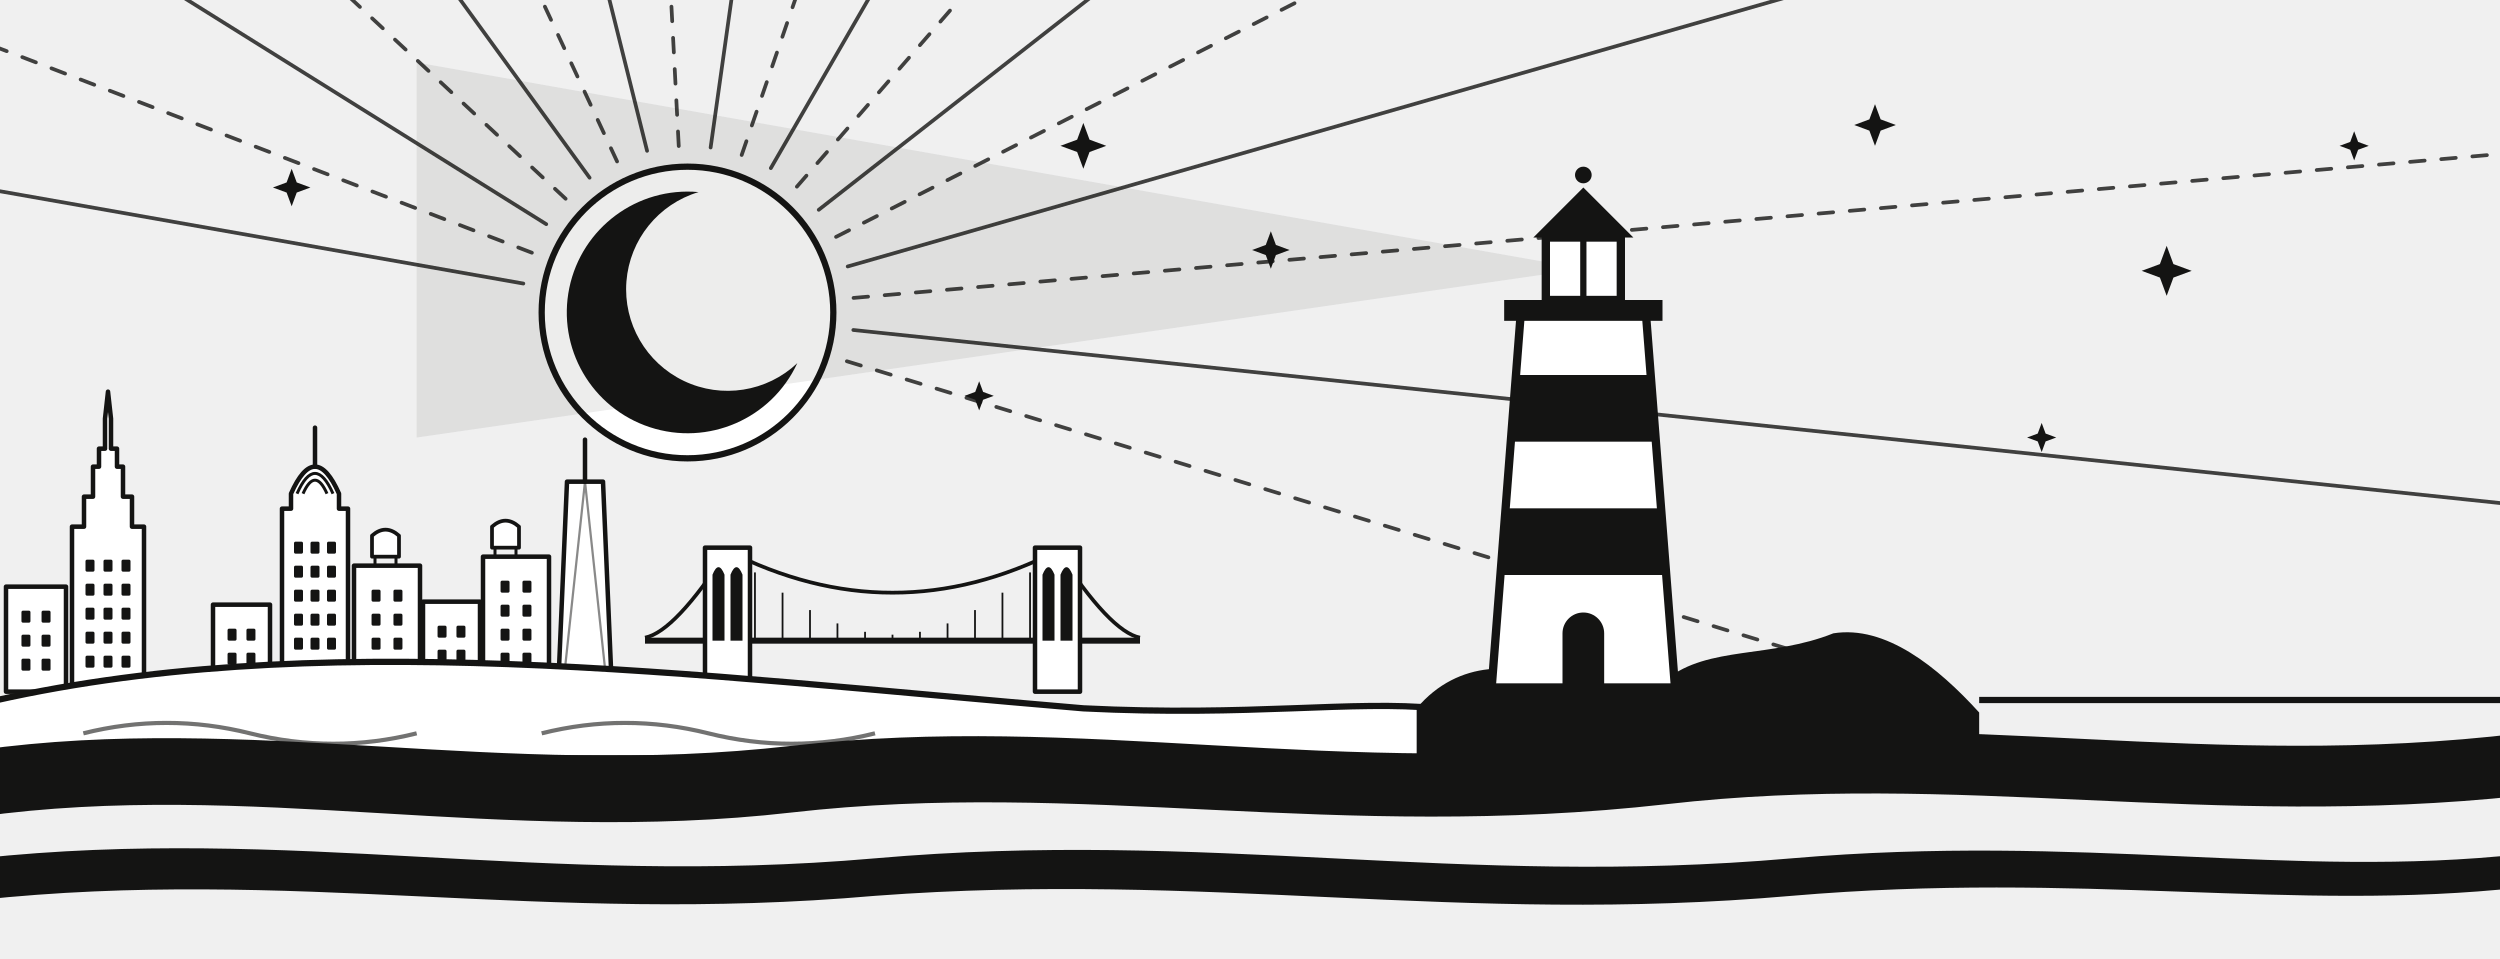
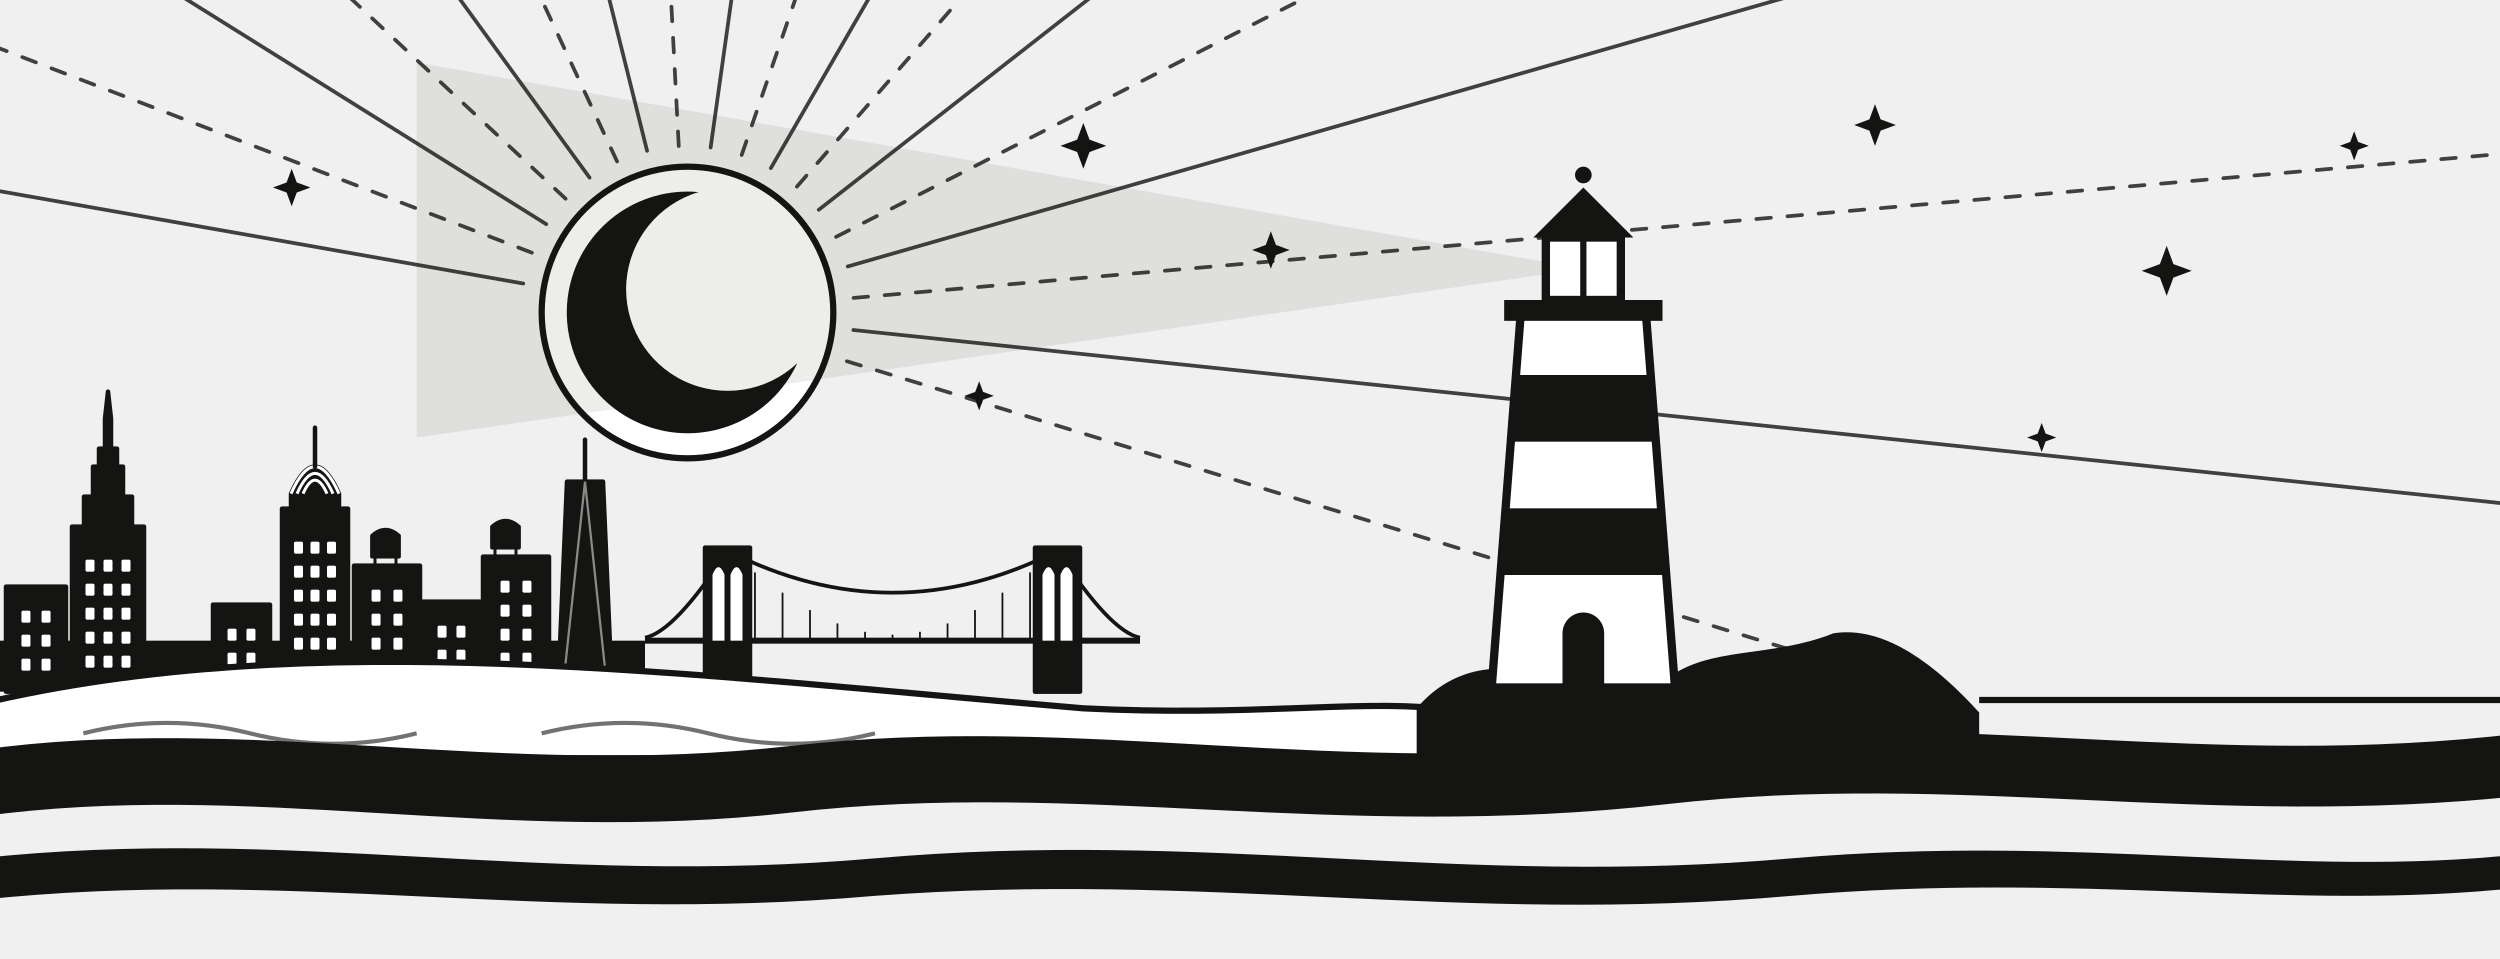
<svg xmlns="http://www.w3.org/2000/svg" role="img" aria-label="Black ink illustration of a striped lighthouse on a rocky shore under a crescent moon and stars" viewBox="0 0 1200 460" preserveAspectRatio="xMidYMax slice">
  <clipPath id="sky">
    <rect width="1200" height="335" />
  </clipPath>
  <g clip-path="url(#sky)">
    <g class="rays">
      <line x1="251.2" y1="136.1" x2="-556.3" y2="-6.3" stroke="#141413" stroke-width="1.8" stroke-linecap="round" opacity=".8" />
      <line x1="255.3" y1="121.3" x2="-510.2" y2="-172.5" stroke="#141413" stroke-width="1.8" stroke-linecap="round" stroke-dasharray="7 8" opacity=".8" />
      <line x1="262.2" y1="107.6" x2="-433.2" y2="-326.9" stroke="#141413" stroke-width="1.8" stroke-linecap="round" opacity=".8" />
      <line x1="271.5" y1="95.4" x2="-328.2" y2="-463.8" stroke="#141413" stroke-width="1.8" stroke-linecap="round" stroke-dasharray="7 8" opacity=".8" />
      <line x1="283.0" y1="85.3" x2="-199.0" y2="-578.1" stroke="#141413" stroke-width="1.8" stroke-linecap="round" opacity=".8" />
      <line x1="296.2" y1="77.5" x2="-50.4" y2="-665.7" stroke="#141413" stroke-width="1.8" stroke-linecap="round" stroke-dasharray="7 8" opacity=".8" />
      <line x1="310.6" y1="72.4" x2="112.3" y2="-723.3" stroke="#141413" stroke-width="1.8" stroke-linecap="round" opacity=".8" />
      <line x1="325.8" y1="70.1" x2="282.9" y2="-748.8" stroke="#141413" stroke-width="1.8" stroke-linecap="round" stroke-dasharray="7 8" opacity=".8" />
      <line x1="341.1" y1="70.8" x2="455.3" y2="-741.2" stroke="#141413" stroke-width="1.8" stroke-linecap="round" opacity=".8" />
      <line x1="356.0" y1="74.4" x2="623.0" y2="-701.0" stroke="#141413" stroke-width="1.8" stroke-linecap="round" stroke-dasharray="7 8" opacity=".8" />
      <line x1="370.0" y1="80.7" x2="780.0" y2="-629.4" stroke="#141413" stroke-width="1.8" stroke-linecap="round" opacity=".8" />
      <line x1="382.5" y1="89.6" x2="920.5" y2="-529.2" stroke="#141413" stroke-width="1.8" stroke-linecap="round" stroke-dasharray="7 8" opacity=".8" />
      <line x1="393.0" y1="100.7" x2="1039.2" y2="-404.1" stroke="#141413" stroke-width="1.8" stroke-linecap="round" opacity=".8" />
      <line x1="401.3" y1="113.7" x2="1131.9" y2="-258.6" stroke="#141413" stroke-width="1.8" stroke-linecap="round" stroke-dasharray="7 8" opacity=".8" />
      <line x1="406.9" y1="127.9" x2="1195.1" y2="-98.1" stroke="#141413" stroke-width="1.8" stroke-linecap="round" opacity=".8" />
      <line x1="409.7" y1="143.0" x2="1226.6" y2="71.6" stroke="#141413" stroke-width="1.8" stroke-linecap="round" stroke-dasharray="7 8" opacity=".8" />
      <line x1="409.6" y1="158.4" x2="1225.1" y2="244.1" stroke="#141413" stroke-width="1.8" stroke-linecap="round" opacity=".8" />
      <line x1="406.5" y1="173.4" x2="1190.7" y2="413.1" stroke="#141413" stroke-width="1.8" stroke-linecap="round" stroke-dasharray="7 8" opacity=".8" />
    </g>
  </g>
  <circle cx="330" cy="150" r="70" fill="#FFFFFF" stroke="#141413" stroke-width="3" />
  <path d="M363.5 102.6 A58 58 0 1 0 363.5 197.4 A48.72 48.72 0 1 1 363.5 102.6Z" fill="#141413" transform="rotate(-30 330 150)" />
  <path class="tw" style="--d:0.0s" d="M520,59 L522.97,67.03 L531,70 L522.97,72.97 L520,81 L517.03,72.97 L509,70 L517.03,67.03 Z" fill="#141413" />
  <path class="tw" style="--d:0.7s" d="M610,111 L612.43,117.57 L619,120 L612.43,122.43 L610,129 L607.57,122.43 L601,120 L607.57,117.57 Z" fill="#141413" />
  <path class="tw" style="--d:1.4s" d="M140,81 L142.43,87.57 L149,90 L142.43,92.43 L140,99 L137.57,92.43 L131,90 L137.57,87.57 Z" fill="#141413" />
  <path class="tw" style="--d:2.1s" d="M900,50 L902.7,57.3 L910,60 L902.7,62.7 L900,70 L897.3,62.7 L890,60 L897.3,57.3 Z" fill="#141413" />
  <path class="tw" style="--d:2.8s" d="M1040,118 L1043.24,126.76 L1052,130 L1043.24,133.24 L1040,142 L1036.76,133.24 L1028,130 L1036.76,126.76 Z" fill="#141413" />
  <path class="tw" style="--d:3.5s" d="M1130,63 L1131.89,68.11 L1137,70 L1131.89,71.89 L1130,77 L1128.11,71.89 L1123,70 L1128.11,68.11 Z" fill="#141413" />
  <path class="tw" style="--d:4.2s" d="M470,183 L471.89,188.11 L477,190 L471.89,191.89 L470,197 L468.11,191.89 L463,190 L468.11,188.11 Z" fill="#141413" />
  <path class="tw" style="--d:4.9s" d="M980,203 L981.89,208.11 L987,210 L981.89,211.89 L980,217 L978.11,211.89 L973,210 L978.11,208.11 Z" fill="#141413" />
  <path class="beam" d="M760,129 L200,30 L200,210 Z" fill="#141413" opacity=".08" />
  <g class="nyc" transform="translate(0 332) scale(.72) translate(0 -332)">
-     <path d="M4,332 V262  H44 V332 Z" fill="#FFFFFF" stroke="#141413" stroke-width="3" stroke-linejoin="round" />
-     <rect x="14.3" y="278.0" width="6" height="8" rx="1" fill="#141413" />
-     <rect x="27.7" y="278.0" width="6" height="8" rx="1" fill="#141413" />
-     <rect class="win" x="14.3" y="294.0" width="6" height="8" rx="1" fill="#141413" />
-     <rect x="27.7" y="294.0" width="6" height="8" rx="1" fill="#141413" />
-     <rect x="14.3" y="310.0" width="6" height="8" rx="1" fill="#141413" />
-     <rect x="27.7" y="310.0" width="6" height="8" rx="1" fill="#141413" />
-     <path d="M142,332 V274  H180 V332 Z" fill="#FFFFFF" stroke="#141413" stroke-width="3" stroke-linejoin="round" />
-     <rect x="151.7" y="290.0" width="6" height="8" rx="1" fill="#141413" />
-     <rect x="164.3" y="290.0" width="6" height="8" rx="1" fill="#141413" />
-     <rect class="win" x="151.7" y="306.0" width="6" height="8" rx="1" fill="#141413" />
-     <rect x="164.3" y="306.0" width="6" height="8" rx="1" fill="#141413" />
-     <path d="M236,332 V248  H280 V332 Z" fill="#FFFFFF" stroke="#141413" stroke-width="3" stroke-linejoin="round" />
-     <rect x="247.7" y="264.0" width="6" height="8" rx="1" fill="#141413" />
-     <rect x="262.3" y="264.0" width="6" height="8" rx="1" fill="#141413" />
-     <rect class="win" x="247.7" y="280.0" width="6" height="8" rx="1" fill="#141413" />
-     <rect x="262.3" y="280.0" width="6" height="8" rx="1" fill="#141413" />
-     <rect x="247.7" y="296.0" width="6" height="8" rx="1" fill="#141413" />
-     <rect x="262.3" y="296.0" width="6" height="8" rx="1" fill="#141413" />
-     <rect x="247.7" y="312.0" width="6" height="8" rx="1" fill="#141413" />
-     <rect x="262.3" y="312.0" width="6" height="8" rx="1" fill="#141413" />
-     <path d="M282,332 V272  H320 V332 Z" fill="#FFFFFF" stroke="#141413" stroke-width="3" stroke-linejoin="round" />
-     <rect x="291.7" y="288.0" width="6" height="8" rx="1" fill="#141413" />
-     <rect x="304.3" y="288.0" width="6" height="8" rx="1" fill="#141413" />
-     <rect class="win" x="291.7" y="304.0" width="6" height="8" rx="1" fill="#141413" />
-     <rect x="304.3" y="304.0" width="6" height="8" rx="1" fill="#141413" />
-     <path d="M322,332 V242  H366 V332 Z" fill="#FFFFFF" stroke="#141413" stroke-width="3" stroke-linejoin="round" />
-     <rect x="333.7" y="258.0" width="6" height="8" rx="1" fill="#141413" />
-     <rect x="348.3" y="258.0" width="6" height="8" rx="1" fill="#141413" />
-     <rect class="win" x="333.7" y="274.0" width="6" height="8" rx="1" fill="#141413" />
-     <rect x="348.3" y="274.0" width="6" height="8" rx="1" fill="#141413" />
-     <rect x="333.7" y="290.0" width="6" height="8" rx="1" fill="#141413" />
-     <rect x="348.3" y="290.0" width="6" height="8" rx="1" fill="#141413" />
-     <rect x="333.7" y="306.0" width="6" height="8" rx="1" fill="#141413" />
-     <rect x="348.3" y="306.0" width="6" height="8" rx="1" fill="#141413" />
-     <path d="M48,332 V222 H56 V202 H62 V182 H66 V170 H70 V150 L72,132 L74,150 V170 H78 V182 H82 V202 H88 V222 H96 V332 Z" fill="#FFFFFF" stroke="#141413" stroke-width="3" stroke-linejoin="round" />
-     <rect x="57.0" y="244.0" width="6" height="8" rx="1" fill="#141413" />
-     <rect x="69.0" y="244.0" width="6" height="8" rx="1" fill="#141413" />
-     <rect x="81.0" y="244.0" width="6" height="8" rx="1" fill="#141413" />
-     <rect x="57.0" y="260.0" width="6" height="8" rx="1" fill="#141413" />
-     <rect x="69.0" y="260.0" width="6" height="8" rx="1" fill="#141413" />
-     <rect x="81.0" y="260.0" width="6" height="8" rx="1" fill="#141413" />
-     <rect x="57.0" y="276.0" width="6" height="8" rx="1" fill="#141413" />
-     <rect class="win" x="69.0" y="276.0" width="6" height="8" rx="1" fill="#141413" />
-     <rect x="81.0" y="276.0" width="6" height="8" rx="1" fill="#141413" />
-     <rect x="57.0" y="292.0" width="6" height="8" rx="1" fill="#141413" />
-     <rect x="69.0" y="292.0" width="6" height="8" rx="1" fill="#141413" />
-     <rect x="81.0" y="292.0" width="6" height="8" rx="1" fill="#141413" />
-     <rect x="57.0" y="308.0" width="6" height="8" rx="1" fill="#141413" />
-     <rect x="69.0" y="308.0" width="6" height="8" rx="1" fill="#141413" />
-     <rect class="win" x="81.0" y="308.0" width="6" height="8" rx="1" fill="#141413" />
-     <path d="M188,332 V210 H194 V200 Q210,164 226,200 V210 H232 V332 Z" fill="#FFFFFF" stroke="#141413" stroke-width="3" stroke-linejoin="round" />
-     <path d="M194,200 Q210,164 226,200" fill="none" stroke="#141413" stroke-width="2" />
-     <path d="M198,200 Q210,173 222,200" fill="none" stroke="#141413" stroke-width="2" />
-     <path d="M202,200 Q210,182 218,200" fill="none" stroke="#141413" stroke-width="2" />
+     <rect x="-10" y="298" width="440" height="34" fill="#141413" />
+     <path d="M4,332 V262  H44 V332 Z" fill="#141413" stroke="#141413" stroke-width="3" stroke-linejoin="round" />
+     <rect x="14.3" y="278.0" width="6" height="8" rx="1" fill="#FFFFFF" />
+     <rect x="27.7" y="278.0" width="6" height="8" rx="1" fill="#FFFFFF" />
+     <rect class="win" x="14.3" y="294.0" width="6" height="8" rx="1" fill="#FFFFFF" />
+     <rect x="27.7" y="294.0" width="6" height="8" rx="1" fill="#FFFFFF" />
+     <rect x="14.3" y="310.0" width="6" height="8" rx="1" fill="#FFFFFF" />
+     <rect x="27.7" y="310.0" width="6" height="8" rx="1" fill="#FFFFFF" />
+     <path d="M142,332 V274  H180 V332 Z" fill="#141413" stroke="#141413" stroke-width="3" stroke-linejoin="round" />
+     <rect x="151.7" y="290.0" width="6" height="8" rx="1" fill="#FFFFFF" />
+     <rect x="164.3" y="290.0" width="6" height="8" rx="1" fill="#FFFFFF" />
+     <rect class="win" x="151.7" y="306.0" width="6" height="8" rx="1" fill="#FFFFFF" />
+     <rect x="164.3" y="306.0" width="6" height="8" rx="1" fill="#FFFFFF" />
+     <path d="M236,332 V248  H280 V332 Z" fill="#141413" stroke="#141413" stroke-width="3" stroke-linejoin="round" />
+     <rect x="247.7" y="264.0" width="6" height="8" rx="1" fill="#FFFFFF" />
+     <rect x="262.3" y="264.0" width="6" height="8" rx="1" fill="#FFFFFF" />
+     <rect class="win" x="247.7" y="280.0" width="6" height="8" rx="1" fill="#FFFFFF" />
+     <rect x="262.3" y="280.0" width="6" height="8" rx="1" fill="#FFFFFF" />
+     <rect x="247.7" y="296.0" width="6" height="8" rx="1" fill="#FFFFFF" />
+     <rect x="262.3" y="296.0" width="6" height="8" rx="1" fill="#FFFFFF" />
+     <rect x="247.7" y="312.0" width="6" height="8" rx="1" fill="#FFFFFF" />
+     <rect x="262.3" y="312.0" width="6" height="8" rx="1" fill="#FFFFFF" />
+     <path d="M282,332 V272  H320 V332 Z" fill="#141413" stroke="#141413" stroke-width="3" stroke-linejoin="round" />
+     <rect x="291.7" y="288.0" width="6" height="8" rx="1" fill="#FFFFFF" />
+     <rect x="304.3" y="288.0" width="6" height="8" rx="1" fill="#FFFFFF" />
+     <rect class="win" x="291.7" y="304.0" width="6" height="8" rx="1" fill="#FFFFFF" />
+     <rect x="304.3" y="304.0" width="6" height="8" rx="1" fill="#FFFFFF" />
+     <path d="M322,332 V242  H366 V332 Z" fill="#141413" stroke="#141413" stroke-width="3" stroke-linejoin="round" />
+     <rect x="333.7" y="258.0" width="6" height="8" rx="1" fill="#FFFFFF" />
+     <rect x="348.3" y="258.0" width="6" height="8" rx="1" fill="#FFFFFF" />
+     <rect class="win" x="333.7" y="274.0" width="6" height="8" rx="1" fill="#FFFFFF" />
+     <rect x="348.3" y="274.0" width="6" height="8" rx="1" fill="#FFFFFF" />
+     <rect x="333.7" y="290.0" width="6" height="8" rx="1" fill="#FFFFFF" />
+     <rect x="348.3" y="290.0" width="6" height="8" rx="1" fill="#FFFFFF" />
+     <rect x="333.7" y="306.0" width="6" height="8" rx="1" fill="#FFFFFF" />
+     <rect x="348.3" y="306.0" width="6" height="8" rx="1" fill="#FFFFFF" />
+     <path d="M48,332 V222 H56 V202 H62 V182 H66 V170 H70 V150 L72,132 L74,150 V170 H78 V182 H82 V202 H88 V222 H96 V332 Z" fill="#141413" stroke="#141413" stroke-width="3" stroke-linejoin="round" />
+     <rect x="57.0" y="244.0" width="6" height="8" rx="1" fill="#FFFFFF" />
+     <rect x="69.0" y="244.0" width="6" height="8" rx="1" fill="#FFFFFF" />
+     <rect x="81.0" y="244.0" width="6" height="8" rx="1" fill="#FFFFFF" />
+     <rect x="57.0" y="260.0" width="6" height="8" rx="1" fill="#FFFFFF" />
+     <rect x="69.0" y="260.0" width="6" height="8" rx="1" fill="#FFFFFF" />
+     <rect x="81.0" y="260.0" width="6" height="8" rx="1" fill="#FFFFFF" />
+     <rect x="57.0" y="276.0" width="6" height="8" rx="1" fill="#FFFFFF" />
+     <rect class="win" x="69.0" y="276.0" width="6" height="8" rx="1" fill="#FFFFFF" />
+     <rect x="81.0" y="276.0" width="6" height="8" rx="1" fill="#FFFFFF" />
+     <rect x="57.0" y="292.0" width="6" height="8" rx="1" fill="#FFFFFF" />
+     <rect x="69.0" y="292.0" width="6" height="8" rx="1" fill="#FFFFFF" />
+     <rect x="81.0" y="292.0" width="6" height="8" rx="1" fill="#FFFFFF" />
+     <rect x="57.0" y="308.0" width="6" height="8" rx="1" fill="#FFFFFF" />
+     <rect x="69.0" y="308.0" width="6" height="8" rx="1" fill="#FFFFFF" />
+     <rect class="win" x="81.0" y="308.0" width="6" height="8" rx="1" fill="#FFFFFF" />
+     <path d="M188,332 V210 H194 V200 Q210,164 226,200 V210 H232 V332 Z" fill="#141413" stroke="#141413" stroke-width="3" stroke-linejoin="round" />
+     <path d="M194,200 Q210,164 226,200" fill="none" stroke="#FFFFFF" stroke-width="2" />
+     <path d="M198,200 Q210,173 222,200" fill="none" stroke="#FFFFFF" stroke-width="2" />
+     <path d="M202,200 Q210,182 218,200" fill="none" stroke="#FFFFFF" stroke-width="2" />
    <line x1="210" y1="182" x2="210" y2="156" stroke="#141413" stroke-width="3" stroke-linecap="round" />
-     <rect x="196.0" y="232.0" width="6" height="8" rx="1" fill="#141413" />
-     <rect x="207.0" y="232.0" width="6" height="8" rx="1" fill="#141413" />
-     <rect x="218.0" y="232.0" width="6" height="8" rx="1" fill="#141413" />
-     <rect x="196.0" y="248.0" width="6" height="8" rx="1" fill="#141413" />
-     <rect x="207.0" y="248.0" width="6" height="8" rx="1" fill="#141413" />
-     <rect x="218.0" y="248.0" width="6" height="8" rx="1" fill="#141413" />
-     <rect x="196.0" y="264.0" width="6" height="8" rx="1" fill="#141413" />
-     <rect x="207.0" y="264.0" width="6" height="8" rx="1" fill="#141413" />
-     <rect x="218.0" y="264.0" width="6" height="8" rx="1" fill="#141413" />
-     <rect class="win" x="196.0" y="280.0" width="6" height="8" rx="1" fill="#141413" />
-     <rect x="207.0" y="280.0" width="6" height="8" rx="1" fill="#141413" />
-     <rect x="218.0" y="280.0" width="6" height="8" rx="1" fill="#141413" />
-     <rect x="196.0" y="296.0" width="6" height="8" rx="1" fill="#141413" />
-     <rect x="207.0" y="296.0" width="6" height="8" rx="1" fill="#141413" />
-     <rect x="218.0" y="296.0" width="6" height="8" rx="1" fill="#141413" />
-     <rect x="196.0" y="312.0" width="6" height="8" rx="1" fill="#141413" />
-     <rect x="207.0" y="312.0" width="6" height="8" rx="1" fill="#141413" />
-     <rect x="218.0" y="312.0" width="6" height="8" rx="1" fill="#141413" />
-     <path d="M372,332 L378,192 L402,192 L408,332 Z" fill="#FFFFFF" stroke="#141413" stroke-width="3" stroke-linejoin="round" />
+     <rect x="196.0" y="232.0" width="6" height="8" rx="1" fill="#FFFFFF" />
+     <rect x="207.0" y="232.0" width="6" height="8" rx="1" fill="#FFFFFF" />
+     <rect x="218.0" y="232.0" width="6" height="8" rx="1" fill="#FFFFFF" />
+     <rect x="196.0" y="248.0" width="6" height="8" rx="1" fill="#FFFFFF" />
+     <rect x="207.0" y="248.0" width="6" height="8" rx="1" fill="#FFFFFF" />
+     <rect x="218.0" y="248.0" width="6" height="8" rx="1" fill="#FFFFFF" />
+     <rect x="196.0" y="264.0" width="6" height="8" rx="1" fill="#FFFFFF" />
+     <rect x="207.0" y="264.0" width="6" height="8" rx="1" fill="#FFFFFF" />
+     <rect x="218.0" y="264.0" width="6" height="8" rx="1" fill="#FFFFFF" />
+     <rect class="win" x="196.0" y="280.0" width="6" height="8" rx="1" fill="#FFFFFF" />
+     <rect x="207.0" y="280.0" width="6" height="8" rx="1" fill="#FFFFFF" />
+     <rect x="218.0" y="280.0" width="6" height="8" rx="1" fill="#FFFFFF" />
+     <rect x="196.0" y="296.0" width="6" height="8" rx="1" fill="#FFFFFF" />
+     <rect x="207.0" y="296.0" width="6" height="8" rx="1" fill="#FFFFFF" />
+     <rect x="218.0" y="296.0" width="6" height="8" rx="1" fill="#FFFFFF" />
+     <rect x="196.0" y="312.0" width="6" height="8" rx="1" fill="#FFFFFF" />
+     <rect x="207.0" y="312.0" width="6" height="8" rx="1" fill="#FFFFFF" />
+     <rect x="218.0" y="312.0" width="6" height="8" rx="1" fill="#FFFFFF" />
+     <path d="M372,332 L378,192 L402,192 L408,332 Z" fill="#141413" stroke="#141413" stroke-width="3" stroke-linejoin="round" />
    <line x1="390" y1="192" x2="390" y2="164" stroke="#141413" stroke-width="3" stroke-linecap="round" />
-     <path d="M390,192 L375,332 M390,192 L405,332" stroke="#141413" stroke-width="1.5" opacity=".5" />
+     <path d="M390,192 L375,332 M390,192 L405,332" stroke="#FFFFFF" stroke-width="1.5" opacity=".5" />
    <path d="M250,248 v-6 M264,248 v-6" stroke="#141413" stroke-width="2" />
-     <path d="M248,242 h18 v-14 q-9,-8 -18,0 Z" fill="#FFFFFF" stroke="#141413" stroke-width="2.5" stroke-linejoin="round" />
+     <path d="M248,242 h18 v-14 q-9,-8 -18,0 Z" fill="#141413" stroke="#141413" stroke-width="2.5" stroke-linejoin="round" />
    <path d="M330,242 v-6 M344,242 v-6" stroke="#141413" stroke-width="2" />
-     <path d="M328,236 h18 v-14 q-9,-8 -18,0 Z" fill="#FFFFFF" stroke="#141413" stroke-width="2.5" stroke-linejoin="round" />
+     <path d="M328,236 h18 v-14 q-9,-8 -18,0 Z" fill="#141413" stroke="#141413" stroke-width="2.5" stroke-linejoin="round" />
    <path d="M430,298 H760" stroke="#141413" stroke-width="4" />
    <path d="M430,296 Q450.0,292 485,238 M485,238 Q595.0,294 705,238 M705,238 Q740.0,292 760,296" fill="none" stroke="#141413" stroke-width="2.5" />
    <line x1="503.3" y1="252.5" x2="503.3" y2="298" stroke="#141413" stroke-width="1.2" />
    <line x1="521.7" y1="266.0" x2="521.7" y2="298" stroke="#141413" stroke-width="1.2" />
    <line x1="540.0" y1="277.6" x2="540.0" y2="298" stroke="#141413" stroke-width="1.2" />
    <line x1="558.3" y1="286.5" x2="558.3" y2="298" stroke="#141413" stroke-width="1.2" />
    <line x1="576.7" y1="292.1" x2="576.7" y2="298" stroke="#141413" stroke-width="1.2" />
    <line x1="595.0" y1="294.0" x2="595.0" y2="298" stroke="#141413" stroke-width="1.2" />
    <line x1="613.3" y1="292.1" x2="613.3" y2="298" stroke="#141413" stroke-width="1.2" />
    <line x1="631.7" y1="286.5" x2="631.7" y2="298" stroke="#141413" stroke-width="1.2" />
    <line x1="650.0" y1="277.6" x2="650.0" y2="298" stroke="#141413" stroke-width="1.2" />
    <line x1="668.3" y1="266.0" x2="668.3" y2="298" stroke="#141413" stroke-width="1.2" />
    <line x1="686.7" y1="252.5" x2="686.7" y2="298" stroke="#141413" stroke-width="1.2" />
-     <path d="M470,332 V236 H500 V332 Z" fill="#FFFFFF" stroke="#141413" stroke-width="3" stroke-linejoin="round" />
-     <path d="M475,298 V254 Q479,244 483,254 V298 Z M487,298 V254 Q491,244 495,254 V298 Z" fill="#141413" />
-     <path d="M690,332 V236 H720 V332 Z" fill="#FFFFFF" stroke="#141413" stroke-width="3" stroke-linejoin="round" />
-     <path d="M695,298 V254 Q699,244 703,254 V298 Z M707,298 V254 Q711,244 715,254 V298 Z" fill="#141413" />
+     <path d="M470,332 V236 H500 V332 Z" fill="#141413" stroke="#141413" stroke-width="3" stroke-linejoin="round" />
+     <path d="M475,298 V254 Q479,244 483,254 V298 Z M487,298 V254 Q491,244 495,254 V298 Z" fill="#FFFFFF" />
+     <path d="M690,332 V236 H720 V332 Z" fill="#141413" stroke="#141413" stroke-width="3" stroke-linejoin="round" />
+     <path d="M695,298 V254 Q699,244 703,254 V298 Z M707,298 V254 Q711,244 715,254 V298 Z" fill="#FFFFFF" />
  </g>
  <path d="M-10,338 C150,300 330,324 520,340 C600,344 650,336 690,340 L690,364 L-10,364 Z" fill="#FFFFFF" stroke="#141413" stroke-width="3" />
  <path d="M40,352 q40 -10 80 0 t80 0" fill="none" stroke="#141413" stroke-width="2" opacity=".6" />
  <path d="M260,352 q40 -10 80 0 t80 0" fill="none" stroke="#141413" stroke-width="2" opacity=".6" />
  <path d="M680,340 C700,316 730,318 745,328 L800,326 C820,310 850,316 880,304 C905,300 930,320 950,342 L950,364 L680,364 Z" fill="#141413" />
  <path d="M716,330 L730,150 L790,150 L804,330 Z" fill="#FFFFFF" stroke="#141413" stroke-width="4" stroke-linejoin="round" />
  <path d="M727.7,180 L792.3,180 L794.8,212 L725.2,212 Z" fill="#141413" />
  <path d="M722.7,244 L797.3,244 L799.8,276 L720.2,276 Z" fill="#141413" />
  <path d="M750,330 V304 A10 10 0 0 1 770,304 V330Z" fill="#141413" />
  <rect x="722" y="144" width="76" height="10" fill="#141413" />
  <rect x="742" y="114" width="36" height="30" fill="#FFFFFF" stroke="#141413" stroke-width="4" />
  <line x1="760" y1="114" x2="760" y2="144" stroke="#141413" stroke-width="3" />
  <path d="M736,114 L760,90 L784,114 Z" fill="#141413" />
  <circle cx="760" cy="84" r="4" fill="#141413" />
  <path d="M-10,360 C120,342 240,374 380,358 C520,342 640,374 800,356 C940,340 1060,370 1210,352 L1210,382 C1060,398 940,370 800,386 C640,404 520,374 380,390 C240,406 120,374 -10,392 Z" fill="#141413" />
  <path d="M-10,412 C140,396 260,426 420,412 C580,398 700,426 860,412 C1000,400 1100,422 1210,410 L1210,426 C1100,438 1000,418 860,430 C700,444 580,418 420,430 C260,444 140,416 -10,432 Z" fill="#141413" />
  <path d="M950,336 H1210" stroke="#141413" stroke-width="3" />
</svg>
